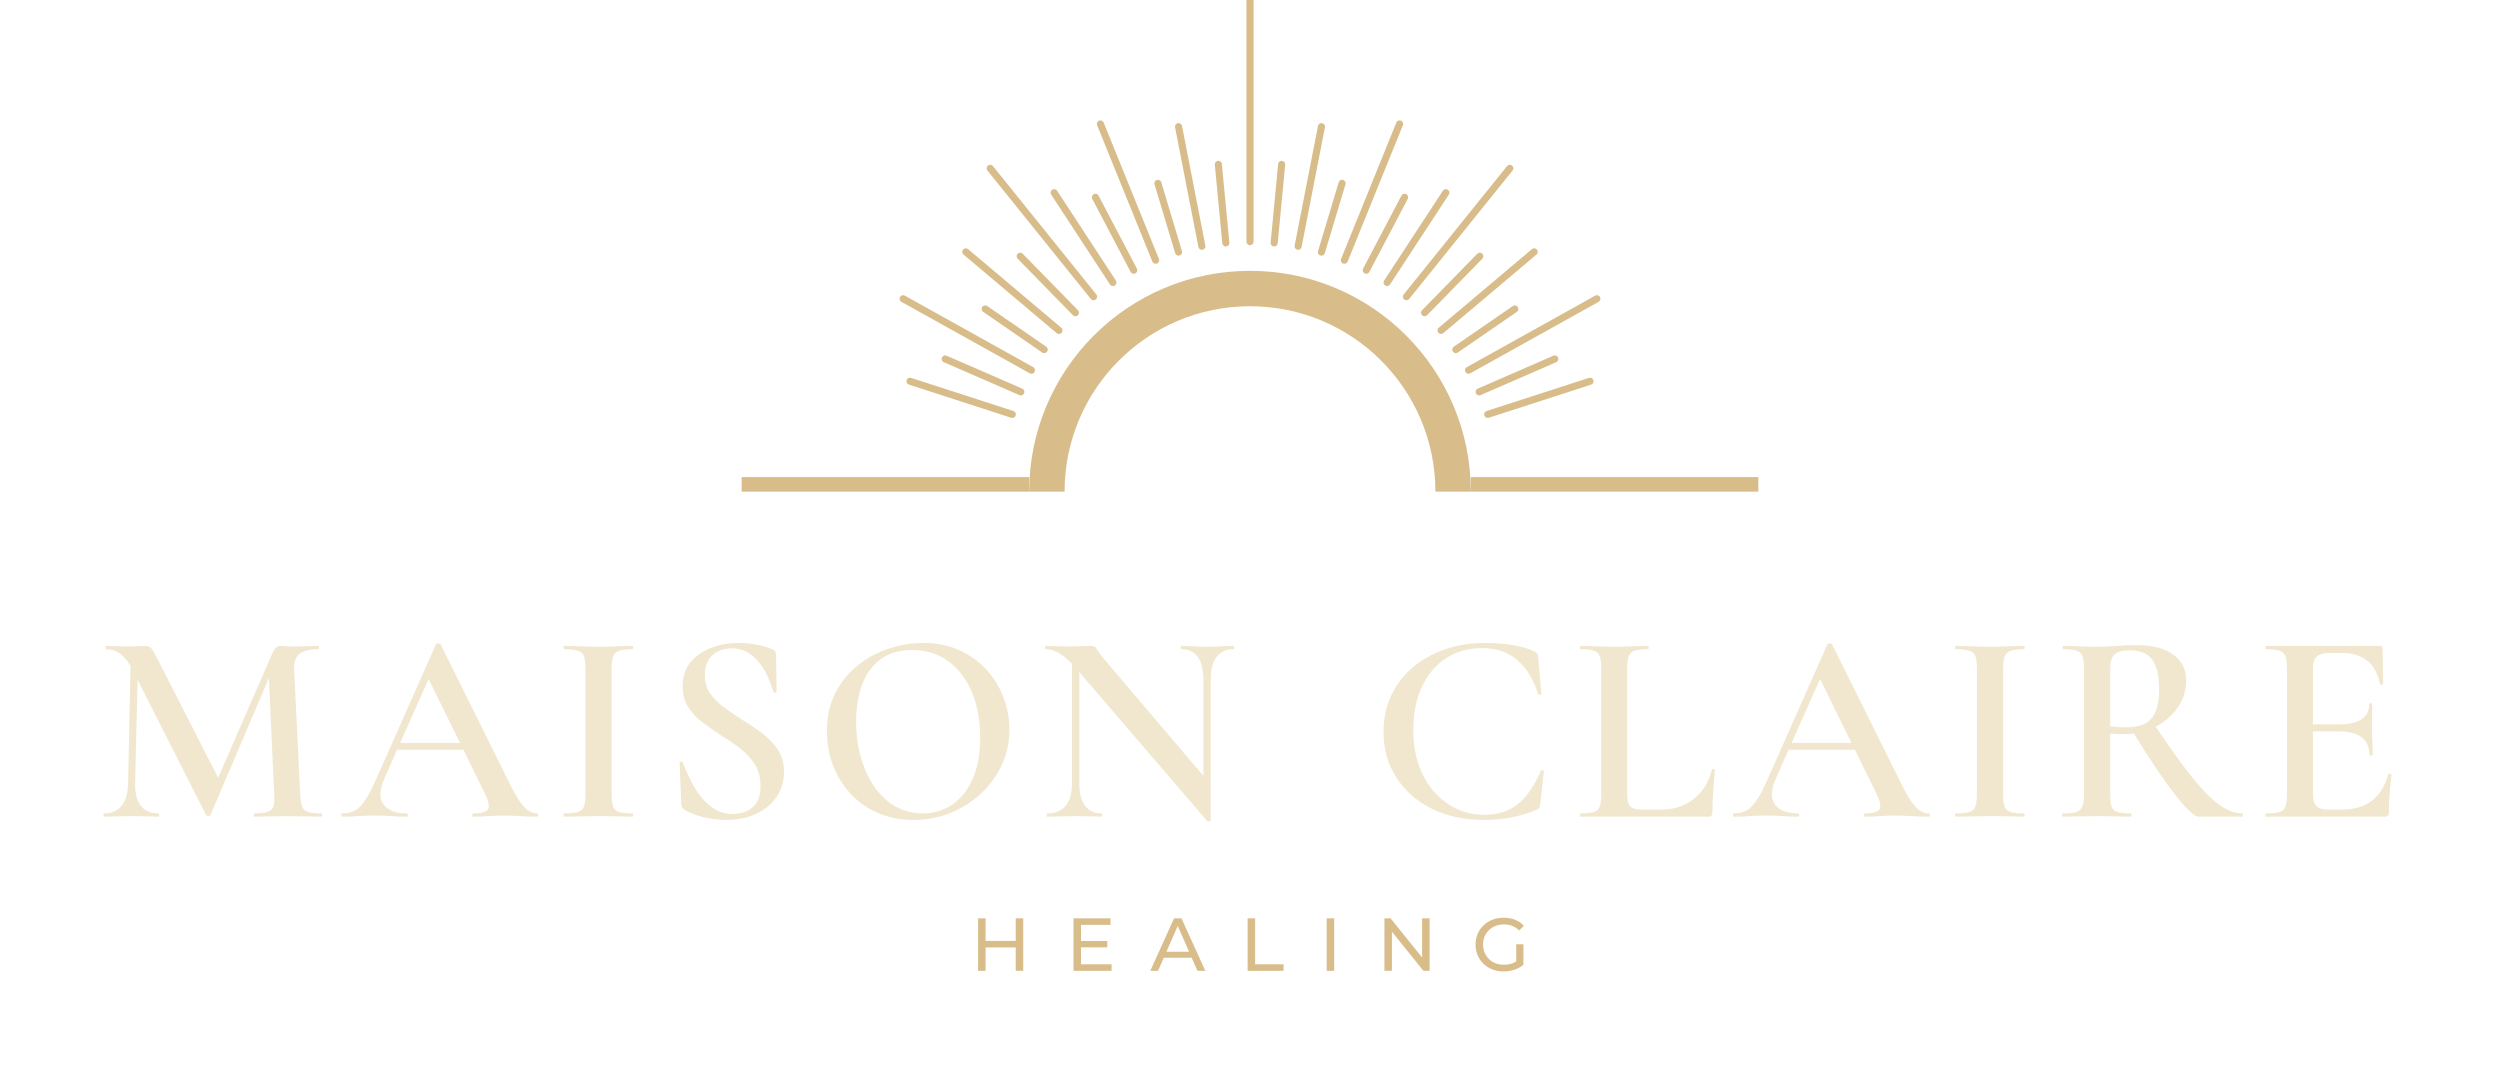
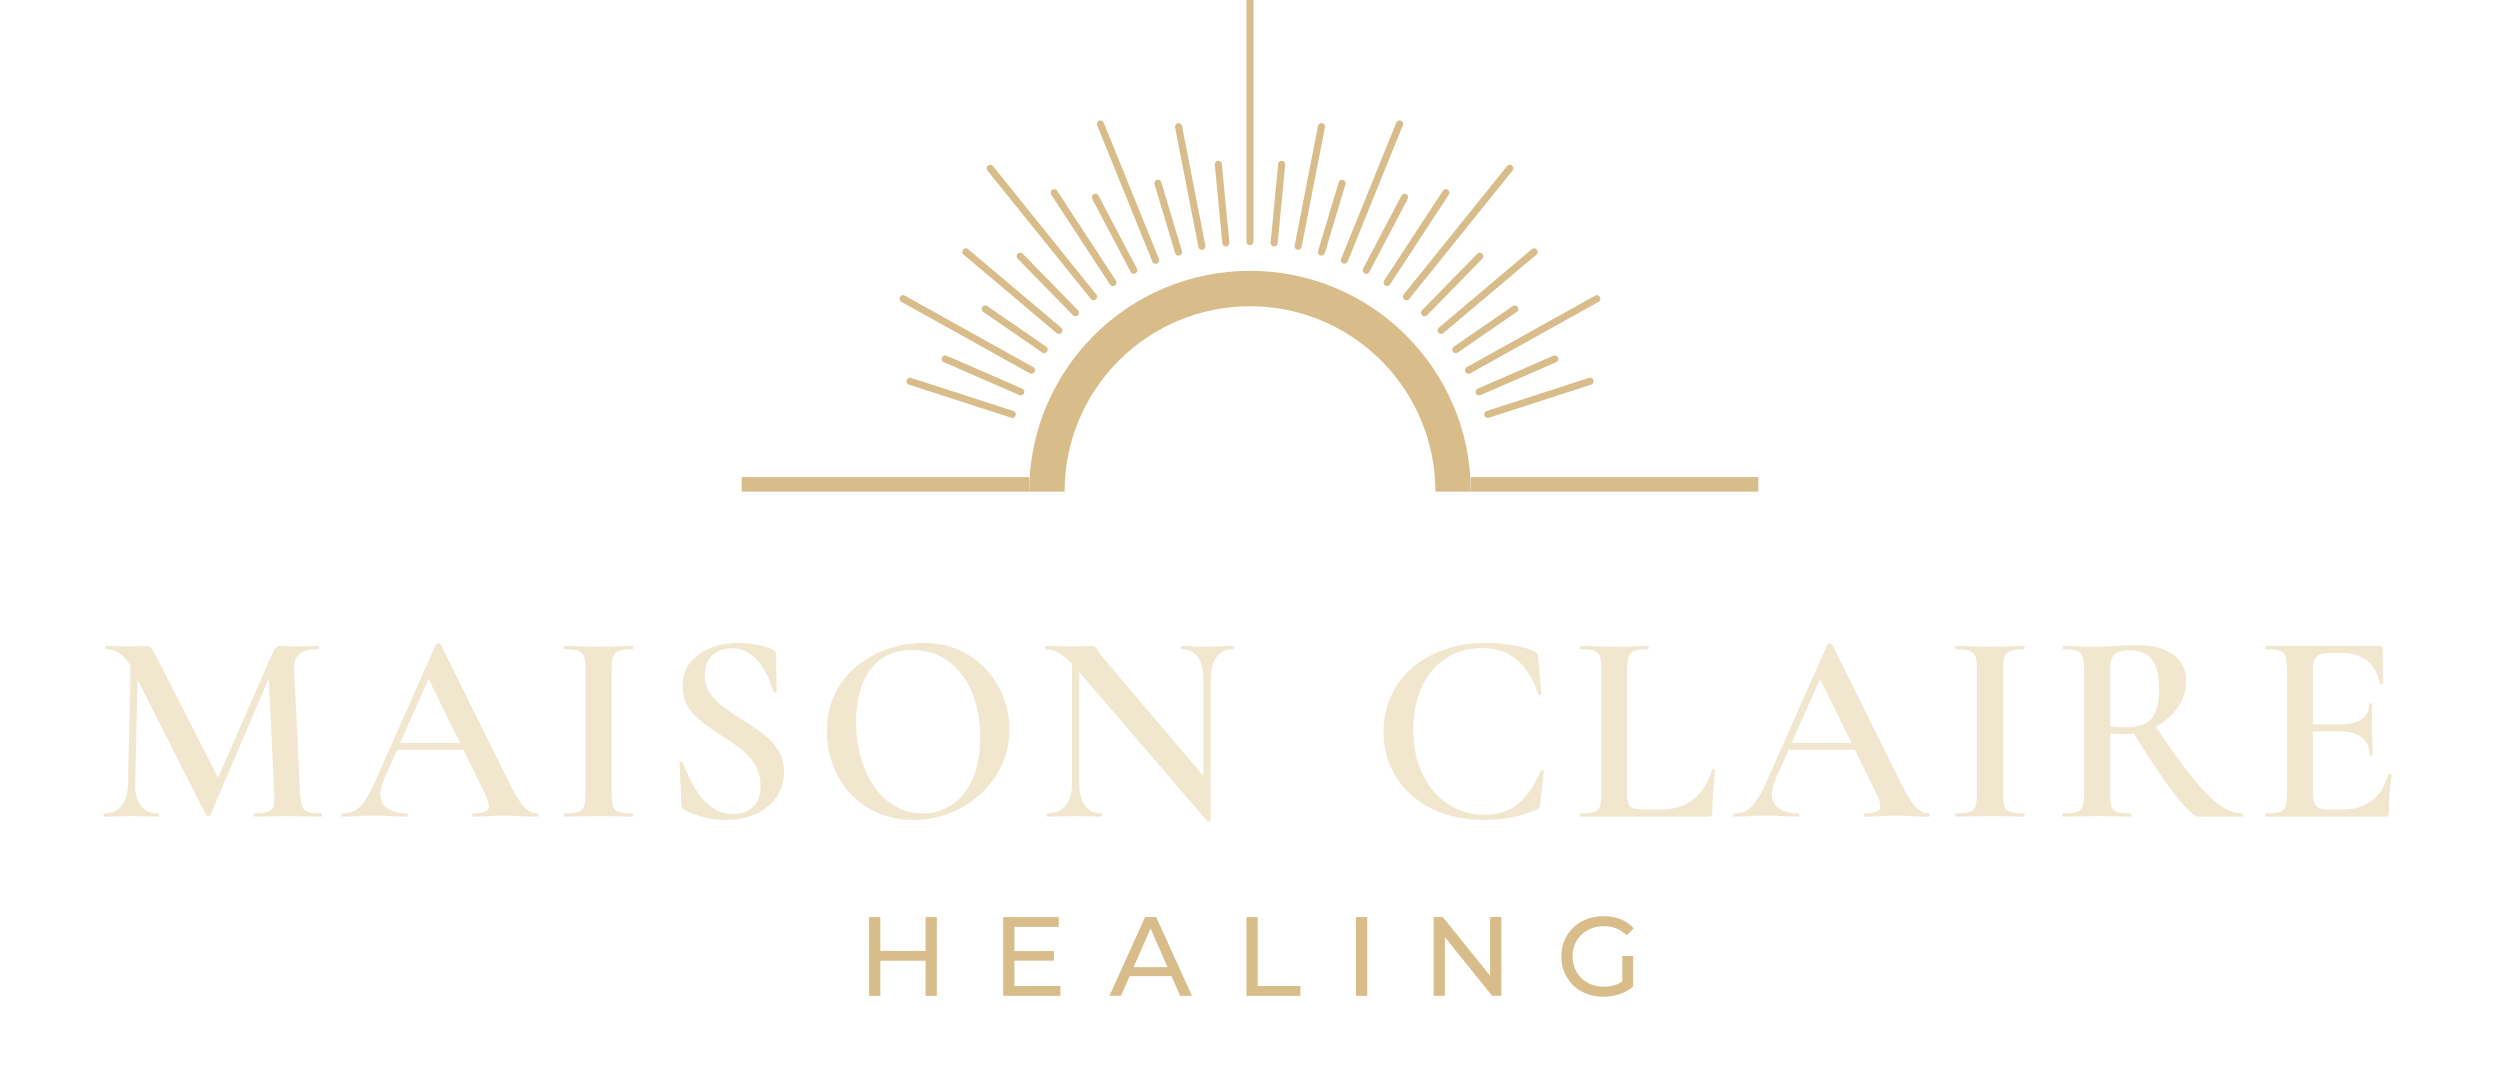
<svg xmlns="http://www.w3.org/2000/svg" viewBox="0 0 1200 520">
  <path d="M 494.0 236.0 A 106.0 106.0 0 0 1 706.0 236.0 L 689.0 236.0 A 89.0 89.0 0 0 0 511.0 236.0 Z" fill="#d8bd8a" />
  <rect x="356.0" y="229.0" width="138.0" height="7.0" fill="#d8bd8a" />
  <rect x="706.0" y="229.0" width="138.0" height="7.0" fill="#d8bd8a" />
  <g stroke="#d8bd8a" stroke-width="3.4" stroke-linecap="round">
    <line x1="485.9" y1="198.9" x2="436.8" y2="183.0" />
    <line x1="490.0" y1="188.1" x2="453.7" y2="172.3" />
    <line x1="495.1" y1="177.7" x2="433.5" y2="143.4" />
    <line x1="501.2" y1="167.8" x2="472.9" y2="148.3" />
    <line x1="508.3" y1="158.6" x2="463.6" y2="120.9" />
    <line x1="516.2" y1="150.1" x2="489.7" y2="123.0" />
    <line x1="524.9" y1="142.4" x2="475.3" y2="80.8" />
    <line x1="534.2" y1="135.6" x2="506.0" y2="92.5" />
    <line x1="544.2" y1="129.7" x2="525.8" y2="94.7" />
    <line x1="554.7" y1="124.9" x2="528.2" y2="59.5" />
    <line x1="565.7" y1="121.0" x2="555.8" y2="88.0" />
    <line x1="576.9" y1="118.2" x2="565.7" y2="60.8" />
    <line x1="588.4" y1="116.6" x2="584.8" y2="78.9" />
    <line x1="600.0" y1="116.0" x2="600.0" y2="-31.9" />
    <line x1="611.6" y1="116.6" x2="615.2" y2="78.9" />
    <line x1="623.1" y1="118.2" x2="634.3" y2="60.8" />
    <line x1="634.3" y1="121.0" x2="644.2" y2="88.0" />
    <line x1="645.3" y1="124.9" x2="671.8" y2="59.5" />
    <line x1="655.8" y1="129.7" x2="674.2" y2="94.7" />
    <line x1="665.8" y1="135.6" x2="694.0" y2="92.5" />
    <line x1="675.1" y1="142.4" x2="724.7" y2="80.8" />
    <line x1="683.8" y1="150.1" x2="710.3" y2="123.0" />
    <line x1="691.7" y1="158.6" x2="736.4" y2="120.9" />
    <line x1="698.8" y1="167.8" x2="727.1" y2="148.3" />
    <line x1="704.9" y1="177.7" x2="766.5" y2="143.4" />
    <line x1="710.0" y1="188.1" x2="746.3" y2="172.3" />
    <line x1="714.1" y1="198.9" x2="763.2" y2="183.0" />
  </g>
  <g transform="translate(46.0,392) scale(1.1113)">
    <g fill="#f0e7ce">
      <path transform="translate(0.00,0) scale(0.118,-0.118)" d="M118 121 128 602 155 600 144 121Q143 68 164.5 40.0Q186 12 229 12Q232 12 232.0 6.0Q232 0 229 0Q207 0 184.0 1.0Q161 2 132 2Q102 2 77.5 1.0Q53 0 31 0Q28 0 28.0 6.0Q28 12 31 12Q72 12 94.5 40.0Q117 68 118 121ZM826 12Q828 12 828.0 6.0Q828 0 826 0Q800 0 768.0 1.0Q736 2 701 2Q666 2 635.5 1.0Q605 0 580 0Q578 0 578.0 6.0Q578 12 580 12Q628 12 642.0 25.0Q656 38 653 81L632 538L676 607L420 7Q419 3 412.0 3.0Q405 3 403 7L132 542Q96 613 38 613Q35 613 35.0 619.0Q35 625 38 625Q57 625 78.5 624.0Q100 623 115 623Q137 623 154.5 624.0Q172 625 182 625Q196 625 203.5 615.5Q211 606 228 573L453 132L410 56L647 600Q653 613 660.0 619.0Q667 625 677 625Q686 625 696.5 624.0Q707 623 722 623Q752 623 773.0 624.0Q794 625 814 625Q817 625 817.0 619.0Q817 613 814 613Q768 613 746.0 596.0Q724 579 726 538L748 81Q750 52 755.5 37.0Q761 22 777.5 17.0Q794 12 826 12Z" />
      <path transform="translate(106.79,0) scale(0.118,-0.118)" d="M179 245 192 270H472L479 245ZM711 12Q715 12 715.0 6.0Q715 0 711 0Q681 0 649.5 2.0Q618 4 589 4Q556 4 531.5 2.0Q507 0 477 0Q473 0 473.0 6.0Q473 12 477 12Q522 12 531.0 28.0Q540 44 516 91L307 516L348 583L150 137Q124 76 148.5 44.0Q173 12 232 12Q237 12 237.0 6.0Q237 0 232 0Q202 0 177.0 2.0Q152 4 114 4Q76 4 53.5 2.0Q31 0 -2 0Q-6 0 -6.0 6.0Q-6 12 -2 12Q25 12 44.5 23.0Q64 34 83.0 63.5Q102 93 125 146L340 631Q342 634 349.0 634.0Q356 634 357 631L602 137Q625 89 643.0 61.5Q661 34 677.0 23.0Q693 12 711 12Z" />
      <path transform="translate(197.18,0) scale(0.118,-0.118)" d="M217 81Q217 52 222.5 37.0Q228 22 244.0 17.0Q260 12 293 12Q296 12 296.0 6.0Q296 0 293 0Q268 0 237.0 1.0Q206 2 168 2Q133 2 101.0 1.0Q69 0 44 0Q41 0 41.0 6.0Q41 12 44 12Q76 12 93.0 17.0Q110 22 115.5 37.0Q121 52 121 81V544Q121 573 115.5 587.5Q110 602 93.0 607.5Q76 613 44 613Q41 613 41.0 619.0Q41 625 44 625Q69 625 101.0 623.5Q133 622 168 622Q206 622 237.5 623.5Q269 625 293 625Q296 625 296.0 619.0Q296 613 293 613Q261 613 244.5 607.0Q228 601 222.5 586.0Q217 571 217 542Z" />
      <path transform="translate(243.67,0) scale(0.118,-0.118)" d="M164 518Q164 479 184.0 450.5Q204 422 235.5 399.0Q267 376 302 354Q340 331 374.5 305.0Q409 279 431.5 245.5Q454 212 454 164Q454 112 427.0 72.5Q400 33 352.5 10.5Q305 -12 241 -12Q214 -12 184.5 -7.0Q155 -2 129.5 7.0Q104 16 88 26Q84 29 81.5 33.0Q79 37 78 45L72 196Q71 201 76.5 201.5Q82 202 83 198Q95 168 111.5 134.5Q128 101 150.0 73.0Q172 45 200.5 27.5Q229 10 266 10Q292 10 315.0 19.0Q338 28 353.0 50.5Q368 73 368 112Q368 159 346.5 192.5Q325 226 292.0 251.0Q259 276 223 298Q188 321 156.0 345.0Q124 369 103.5 400.5Q83 432 83 477Q83 532 113.0 567.0Q143 602 189.5 619.0Q236 636 285 636Q318 636 352.0 630.0Q386 624 410 613Q419 610 422.0 605.0Q425 600 425 594L427 459Q427 455 422.5 454.0Q418 453 416 456Q411 471 401.0 497.5Q391 524 373.0 551.0Q355 578 328.0 597.0Q301 616 262 616Q232 616 210.0 604.0Q188 592 176.0 570.5Q164 549 164 518Z" />
      <path transform="translate(309.99,0) scale(0.118,-0.118)" d="M366 -12Q294 -12 235.5 13.5Q177 39 135.5 84.0Q94 129 71.5 187.5Q49 246 49 312Q49 393 80.5 454.0Q112 515 164.0 555.5Q216 596 278.0 616.0Q340 636 401 636Q475 636 533.5 609.5Q592 583 633.0 538.0Q674 493 695.5 436.0Q717 379 717 319Q717 249 689.0 189.0Q661 129 612.5 84.0Q564 39 500.5 13.5Q437 -12 366 -12ZM400 12Q460 12 507.5 44.0Q555 76 582.5 138.5Q610 201 610 290Q610 383 580.0 455.0Q550 527 494.0 568.5Q438 610 360 610Q263 610 209.5 540.5Q156 471 156 348Q156 276 174.0 214.5Q192 153 224.5 107.0Q257 61 301.5 36.5Q346 12 400 12Z" />
      <path transform="translate(406.86,0) scale(0.118,-0.118)" d="M125 121V602L152 600V121Q152 68 173.0 40.0Q194 12 233 12Q236 12 236.0 6.0Q236 0 233 0Q212 0 189.5 1.0Q167 2 140 2Q111 2 84.5 1.0Q58 0 35 0Q32 0 32.0 6.0Q32 12 35 12Q79 12 102.0 40.0Q125 68 125 121ZM633 -14Q633 -17 628.0 -17.5Q623 -18 621 -17L140 543Q104 584 78.5 598.5Q53 613 29 613Q26 613 26.0 619.0Q26 625 29 625Q48 625 68.0 624.0Q88 623 105 623Q135 623 159.5 624.0Q184 625 197 625Q210 625 216.0 613.5Q222 602 246 573L625 127ZM633 503V-14L606 16V503Q606 556 585.5 584.5Q565 613 525 613Q523 613 523.0 619.0Q523 625 525 625Q546 625 569.0 623.5Q592 622 619 622Q645 622 670.0 623.5Q695 625 716 625Q719 625 719.0 619.0Q719 613 716 613Q676 613 654.5 584.5Q633 556 633 503Z" />
      <path transform="translate(550.40,0) scale(0.118,-0.118)" d="M421 636Q456 636 488.5 632.5Q521 629 549.5 622.5Q578 616 601 605Q609 601 611.5 597.0Q614 593 615 582L627 450Q627 447 622.0 446.0Q617 445 615 449Q589 530 538.0 573.5Q487 617 410 617Q336 617 279.0 580.5Q222 544 190.0 476.5Q158 409 158 316Q158 248 177.5 191.0Q197 134 232.5 93.0Q268 52 315.0 29.5Q362 7 418 7Q493 7 541.0 46.0Q589 85 625 168Q626 171 631.0 170.0Q636 169 636 167L623 48Q622 36 619.5 32.5Q617 29 609 25Q560 5 513.0 -3.5Q466 -12 417 -12Q310 -12 227.0 28.5Q144 69 96.5 142.5Q49 216 49 311Q49 383 77.0 443.0Q105 503 155.5 546.0Q206 589 274.0 612.5Q342 636 421 636Z" />
      <path transform="translate(637.48,0) scale(0.118,-0.118)" d="M203 543V85Q203 60 208.0 47.0Q213 34 227.0 30.0Q241 26 268 26H328Q399 26 448.0 66.0Q497 106 513 172Q514 175 519.0 174.0Q524 173 524 170Q521 139 518.0 95.5Q515 52 515 15Q515 0 500 0H32Q30 0 30.0 6.0Q30 12 32 12Q64 12 80.5 17.0Q97 22 102.5 37.0Q108 52 108 81V544Q108 573 102.5 587.5Q97 602 80.5 607.5Q64 613 32 613Q30 613 30.0 619.0Q30 625 32 625Q56 625 88.0 623.5Q120 622 155 622Q192 622 223.5 623.5Q255 625 279 625Q282 625 282.0 619.0Q282 613 279 613Q247 613 230.5 607.5Q214 602 208.5 587.0Q203 572 203 543Z" />
      <path transform="translate(707.81,0) scale(0.118,-0.118)" d="M179 245 192 270H472L479 245ZM711 12Q715 12 715.0 6.0Q715 0 711 0Q681 0 649.5 2.0Q618 4 589 4Q556 4 531.5 2.0Q507 0 477 0Q473 0 473.0 6.0Q473 12 477 12Q522 12 531.0 28.0Q540 44 516 91L307 516L348 583L150 137Q124 76 148.5 44.0Q173 12 232 12Q237 12 237.0 6.0Q237 0 232 0Q202 0 177.0 2.0Q152 4 114 4Q76 4 53.5 2.0Q31 0 -2 0Q-6 0 -6.0 6.0Q-6 12 -2 12Q25 12 44.5 23.0Q64 34 83.0 63.5Q102 93 125 146L340 631Q342 634 349.0 634.0Q356 634 357 631L602 137Q625 89 643.0 61.5Q661 34 677.0 23.0Q693 12 711 12Z" />
      <path transform="translate(798.20,0) scale(0.118,-0.118)" d="M217 81Q217 52 222.5 37.0Q228 22 244.0 17.0Q260 12 293 12Q296 12 296.0 6.0Q296 0 293 0Q268 0 237.0 1.0Q206 2 168 2Q133 2 101.0 1.0Q69 0 44 0Q41 0 41.0 6.0Q41 12 44 12Q76 12 93.0 17.0Q110 22 115.5 37.0Q121 52 121 81V544Q121 573 115.5 587.5Q110 602 93.0 607.5Q76 613 44 613Q41 613 41.0 619.0Q41 625 44 625Q69 625 101.0 623.5Q133 622 168 622Q206 622 237.5 623.5Q269 625 293 625Q296 625 296.0 619.0Q296 613 293 613Q261 613 244.5 607.0Q228 601 222.5 586.0Q217 571 217 542Z" />
      <path transform="translate(844.69,0) scale(0.118,-0.118)" d="M538 0Q523 0 488.0 38.0Q453 76 403.5 147.5Q354 219 293 318L373 342Q454 221 511.5 148.5Q569 76 613.5 44.0Q658 12 699 12Q701 12 701.0 6.0Q701 0 699 0Q636 0 596.5 0.0Q557 0 538 0ZM311 628Q398 628 445.5 593.5Q493 559 493 499Q493 442 460.5 397.0Q428 352 376.5 327.0Q325 302 266 302Q254 302 240.0 302.5Q226 303 215 304V81Q215 52 220.0 37.0Q225 22 241.5 17.0Q258 12 290 12Q293 12 293.0 6.0Q293 0 290 0Q265 0 234.0 1.0Q203 2 166 2Q131 2 99.0 1.0Q67 0 42 0Q39 0 39.0 6.0Q39 12 42 12Q75 12 91.0 17.0Q107 22 113.0 37.0Q119 52 119 81V544Q119 573 113.5 587.5Q108 602 92.0 607.5Q76 613 43 613Q41 613 41.0 619.0Q41 625 43 625Q68 625 99.5 623.5Q131 622 166 622Q198 622 238.0 625.0Q278 628 311 628ZM394 464Q394 522 380.5 553.5Q367 585 343.0 597.0Q319 609 287 609Q248 609 231.5 594.5Q215 580 215 542V331Q229 329 245.0 328.0Q261 327 273 327Q340 327 367.0 360.5Q394 394 394 464Z" />
      <path transform="translate(932.48,0) scale(0.118,-0.118)" d="M476 0H42Q39 0 39.0 6.0Q39 12 42 12Q75 12 91.0 17.0Q107 22 112.5 37.0Q118 52 118 81V544Q118 573 112.5 587.5Q107 602 91.0 607.5Q75 613 42 613Q39 613 39.0 619.0Q39 625 42 625H458Q468 625 468 616L470 486Q470 484 465.0 483.5Q460 483 458 486Q447 543 412.0 571.0Q377 599 320 599H279Q254 599 239.5 593.5Q225 588 219.0 575.5Q213 563 213 542V85Q213 64 218.5 50.5Q224 37 236.0 31.5Q248 26 270 26H319Q387 26 429.0 58.5Q471 91 489 155Q490 158 495.5 157.0Q501 156 501 154Q497 126 494.0 87.0Q491 48 491 15Q491 0 476 0ZM420 226Q420 268 392.0 290.0Q364 312 308 312H168V338H309Q365 338 392.0 357.0Q419 376 419 412Q419 415 424.5 415.0Q430 415 430 412Q430 380 429.5 362.0Q429 344 429 325Q429 301 430.5 277.5Q432 254 432 226Q432 224 426.0 224.0Q420 224 420 226Z" />
    </g>
  </g>
-   <g transform="translate(465.7,466)">
+   <g transform="translate(411.5,478)">
    <g fill="#d8bd8a">
-       <path transform="translate(0.00,0) scale(0.036,-0.036)" d="M607 0V700H707V0ZM105 0V700H205V0ZM195 312V399H616V312Z" />
-       <path transform="translate(45.79,0) scale(0.036,-0.036)" d="M105 0V700H599V613H205V87H613V0ZM196 313V398H556V313Z" />
-       <path transform="translate(86.47,0) scale(0.036,-0.036)" d="M-1 0 316 700H415L733 0H628L345 644H385L102 0ZM134 175 161 255H555L584 175Z" />
-       <path transform="translate(129.38,0) scale(0.036,-0.036)" d="M105 0V700H205V87H584V0Z" />
-       <path transform="translate(167.33,0) scale(0.036,-0.036)" d="M105 0V700H205V0Z" />
-       <path transform="translate(195.05,0) scale(0.036,-0.036)" d="M105 0V700H187L650 125H607V700H707V0H625L162 575H205V0Z" />
-       <path transform="translate(240.84,0) scale(0.036,-0.036)" d="M421 -8Q340 -8 272.0 18.5Q204 45 154.0 93.5Q104 142 76.0 207.0Q48 272 48 350Q48 428 76.0 493.0Q104 558 154.5 606.5Q205 655 273.0 681.5Q341 708 423 708Q506 708 575.0 681.0Q644 654 692 600L630 538Q587 580 536.5 599.5Q486 619 427 619Q367 619 315.5 599.0Q264 579 226.5 543.0Q189 507 168.5 457.5Q148 408 148 350Q148 293 168.5 243.5Q189 194 226.5 157.5Q264 121 315.0 101.0Q366 81 426 81Q482 81 533.5 98.5Q585 116 629 157L686 81Q634 37 564.5 14.5Q495 -8 421 -8ZM686 81 590 94V354H686Z" />
+       <path transform="translate(0.00,0) scale(0.054,-0.054)" d="M607 0V700H707V0ZM105 0V700H205V0ZM195 312V399H616V312Z" />
+       <path transform="translate(64.37,0) scale(0.054,-0.054)" d="M105 0V700H599V613H205V87H613V0ZM196 313V398H556V313Z" />
+       <path transform="translate(121.07,0) scale(0.054,-0.054)" d="M-1 0 316 700H415L733 0H628L345 644H385L102 0ZM134 175 161 255H555L584 175Z" />
+       <path transform="translate(181.12,0) scale(0.054,-0.054)" d="M105 0V700H205V87H584V0Z" />
+       <path transform="translate(233.71,0) scale(0.054,-0.054)" d="M105 0V700H205V0Z" />
+       <path transform="translate(270.97,0) scale(0.054,-0.054)" d="M105 0V700H187L650 125H607V700H707V0H625L162 575H205V0Z" />
+       <path transform="translate(335.34,0) scale(0.054,-0.054)" d="M421 -8Q340 -8 272.0 18.5Q204 45 154.0 93.5Q104 142 76.0 207.0Q48 272 48 350Q48 428 76.0 493.0Q104 558 154.5 606.5Q205 655 273.0 681.5Q341 708 423 708Q506 708 575.0 681.0Q644 654 692 600L630 538Q587 580 536.5 599.5Q486 619 427 619Q367 619 315.5 599.0Q264 579 226.5 543.0Q189 507 168.5 457.5Q148 408 148 350Q148 293 168.5 243.5Q189 194 226.5 157.5Q264 121 315.0 101.0Q366 81 426 81Q482 81 533.5 98.5Q585 116 629 157L686 81Q634 37 564.5 14.5Q495 -8 421 -8ZM686 81 590 94V354H686Z" />
    </g>
  </g>
</svg>
